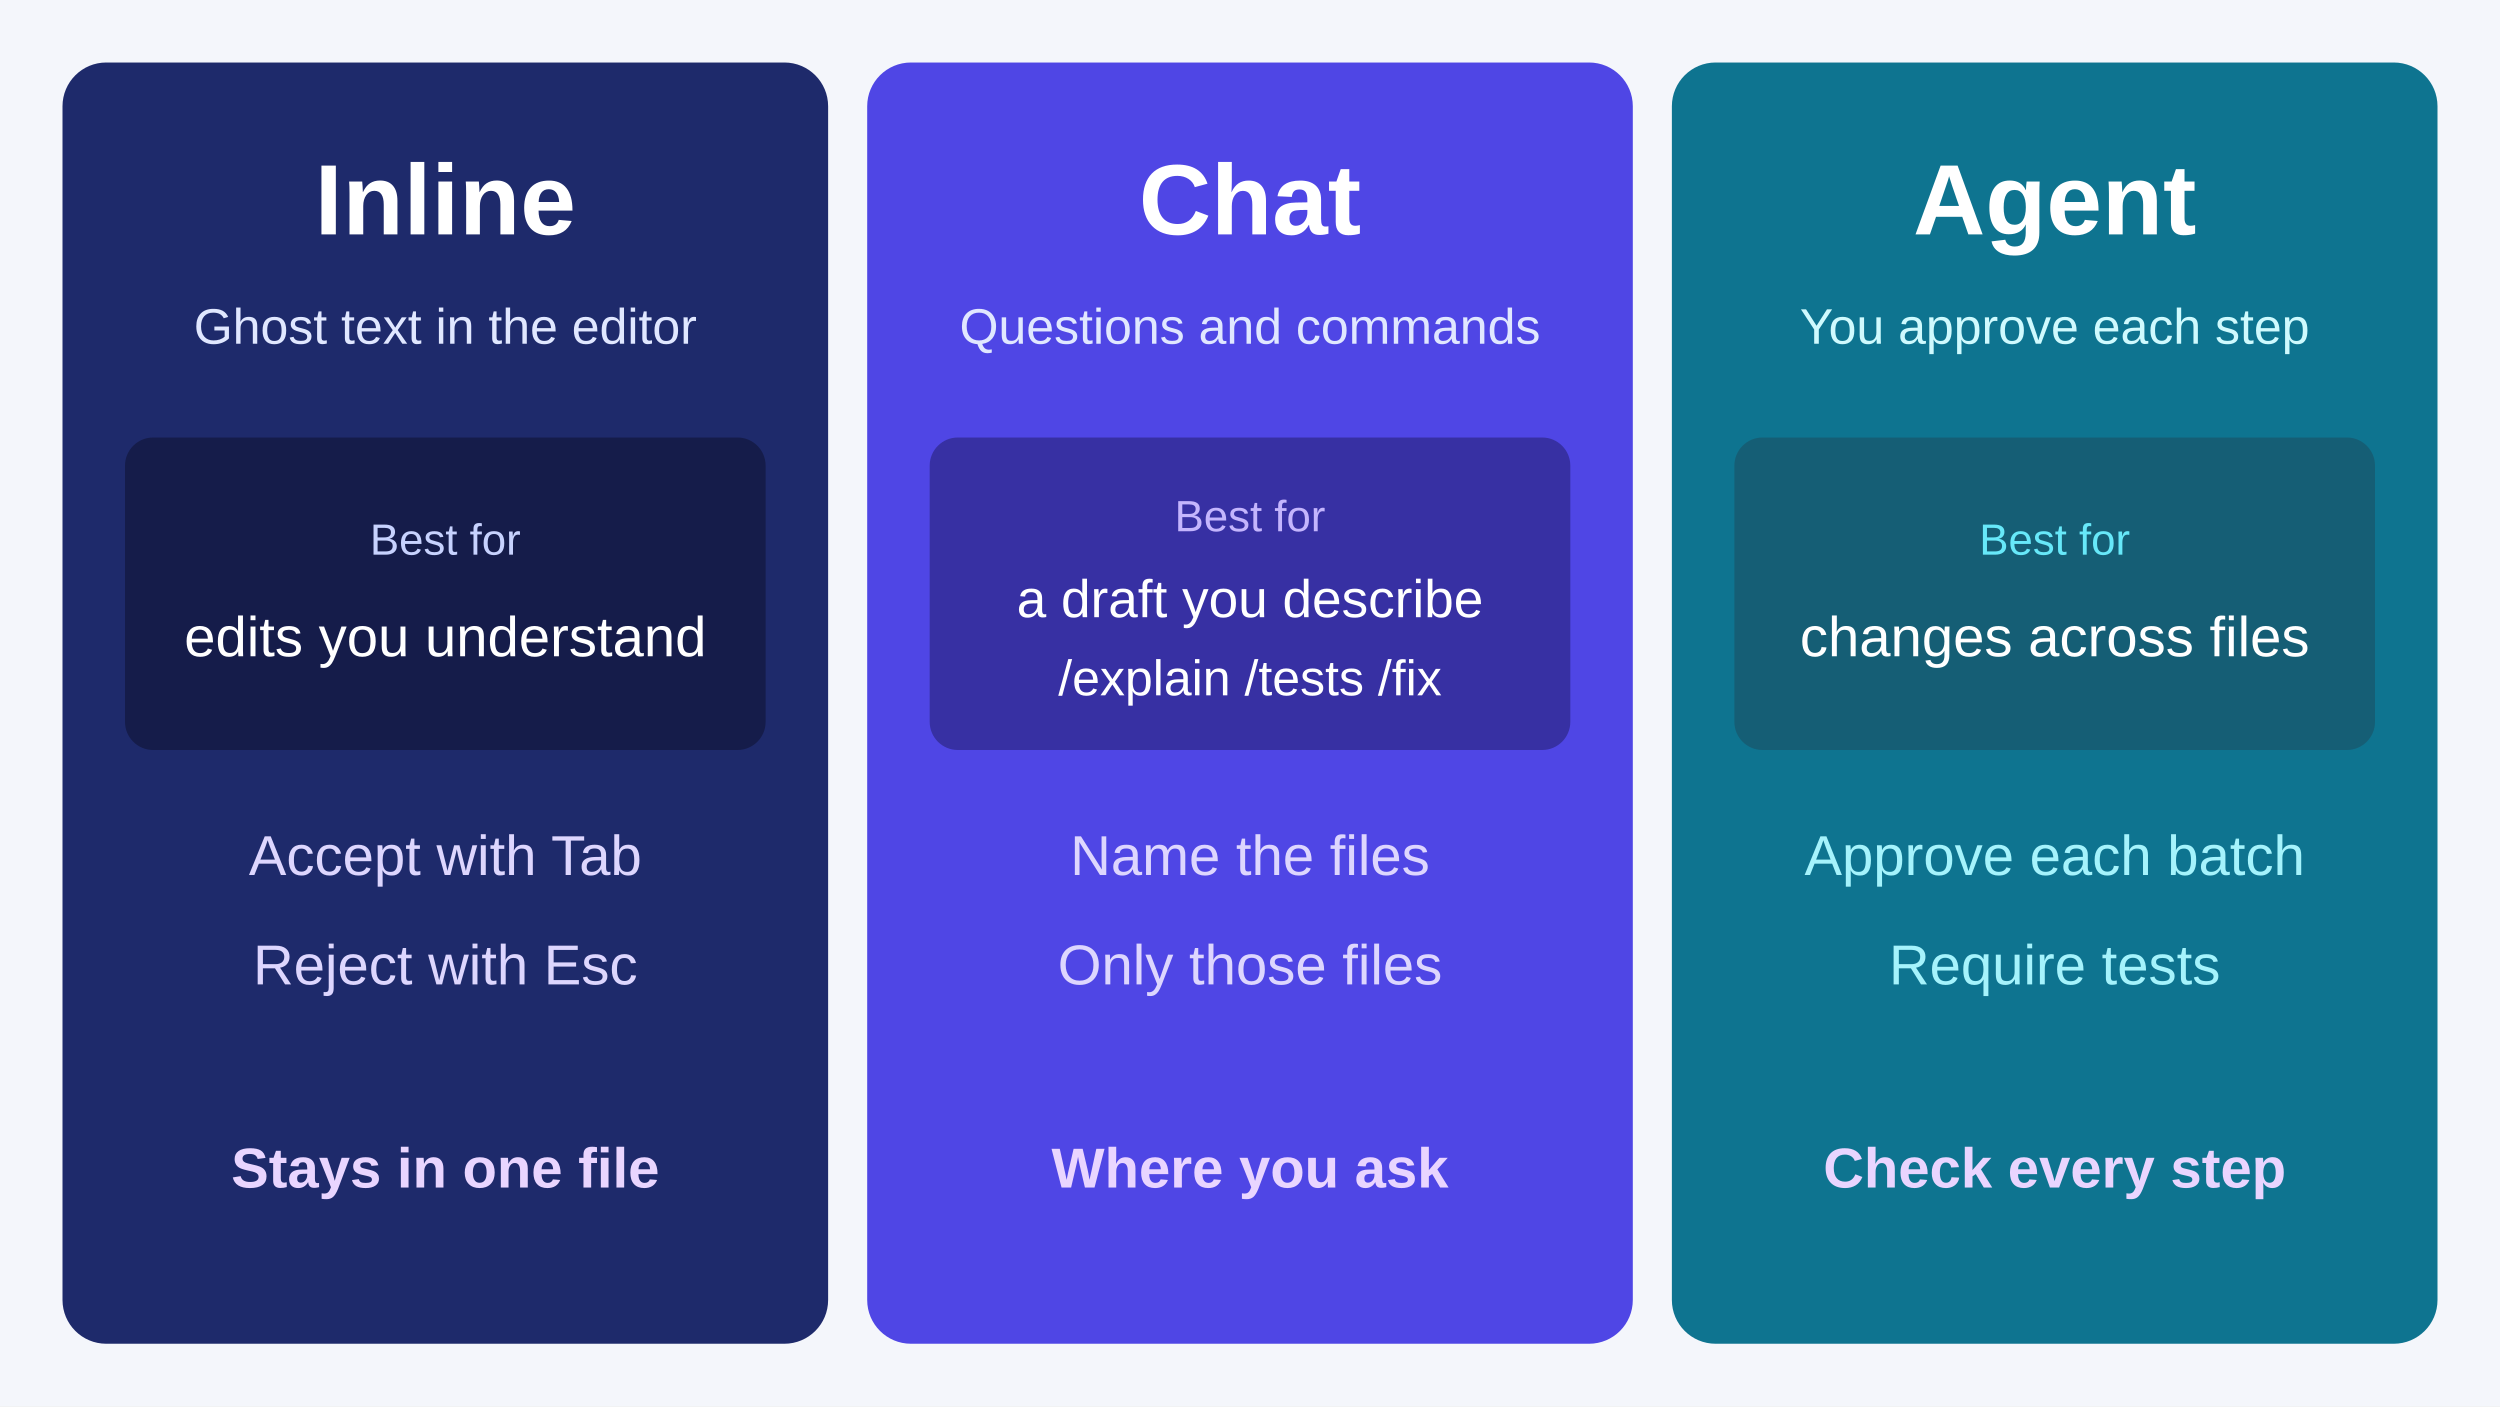
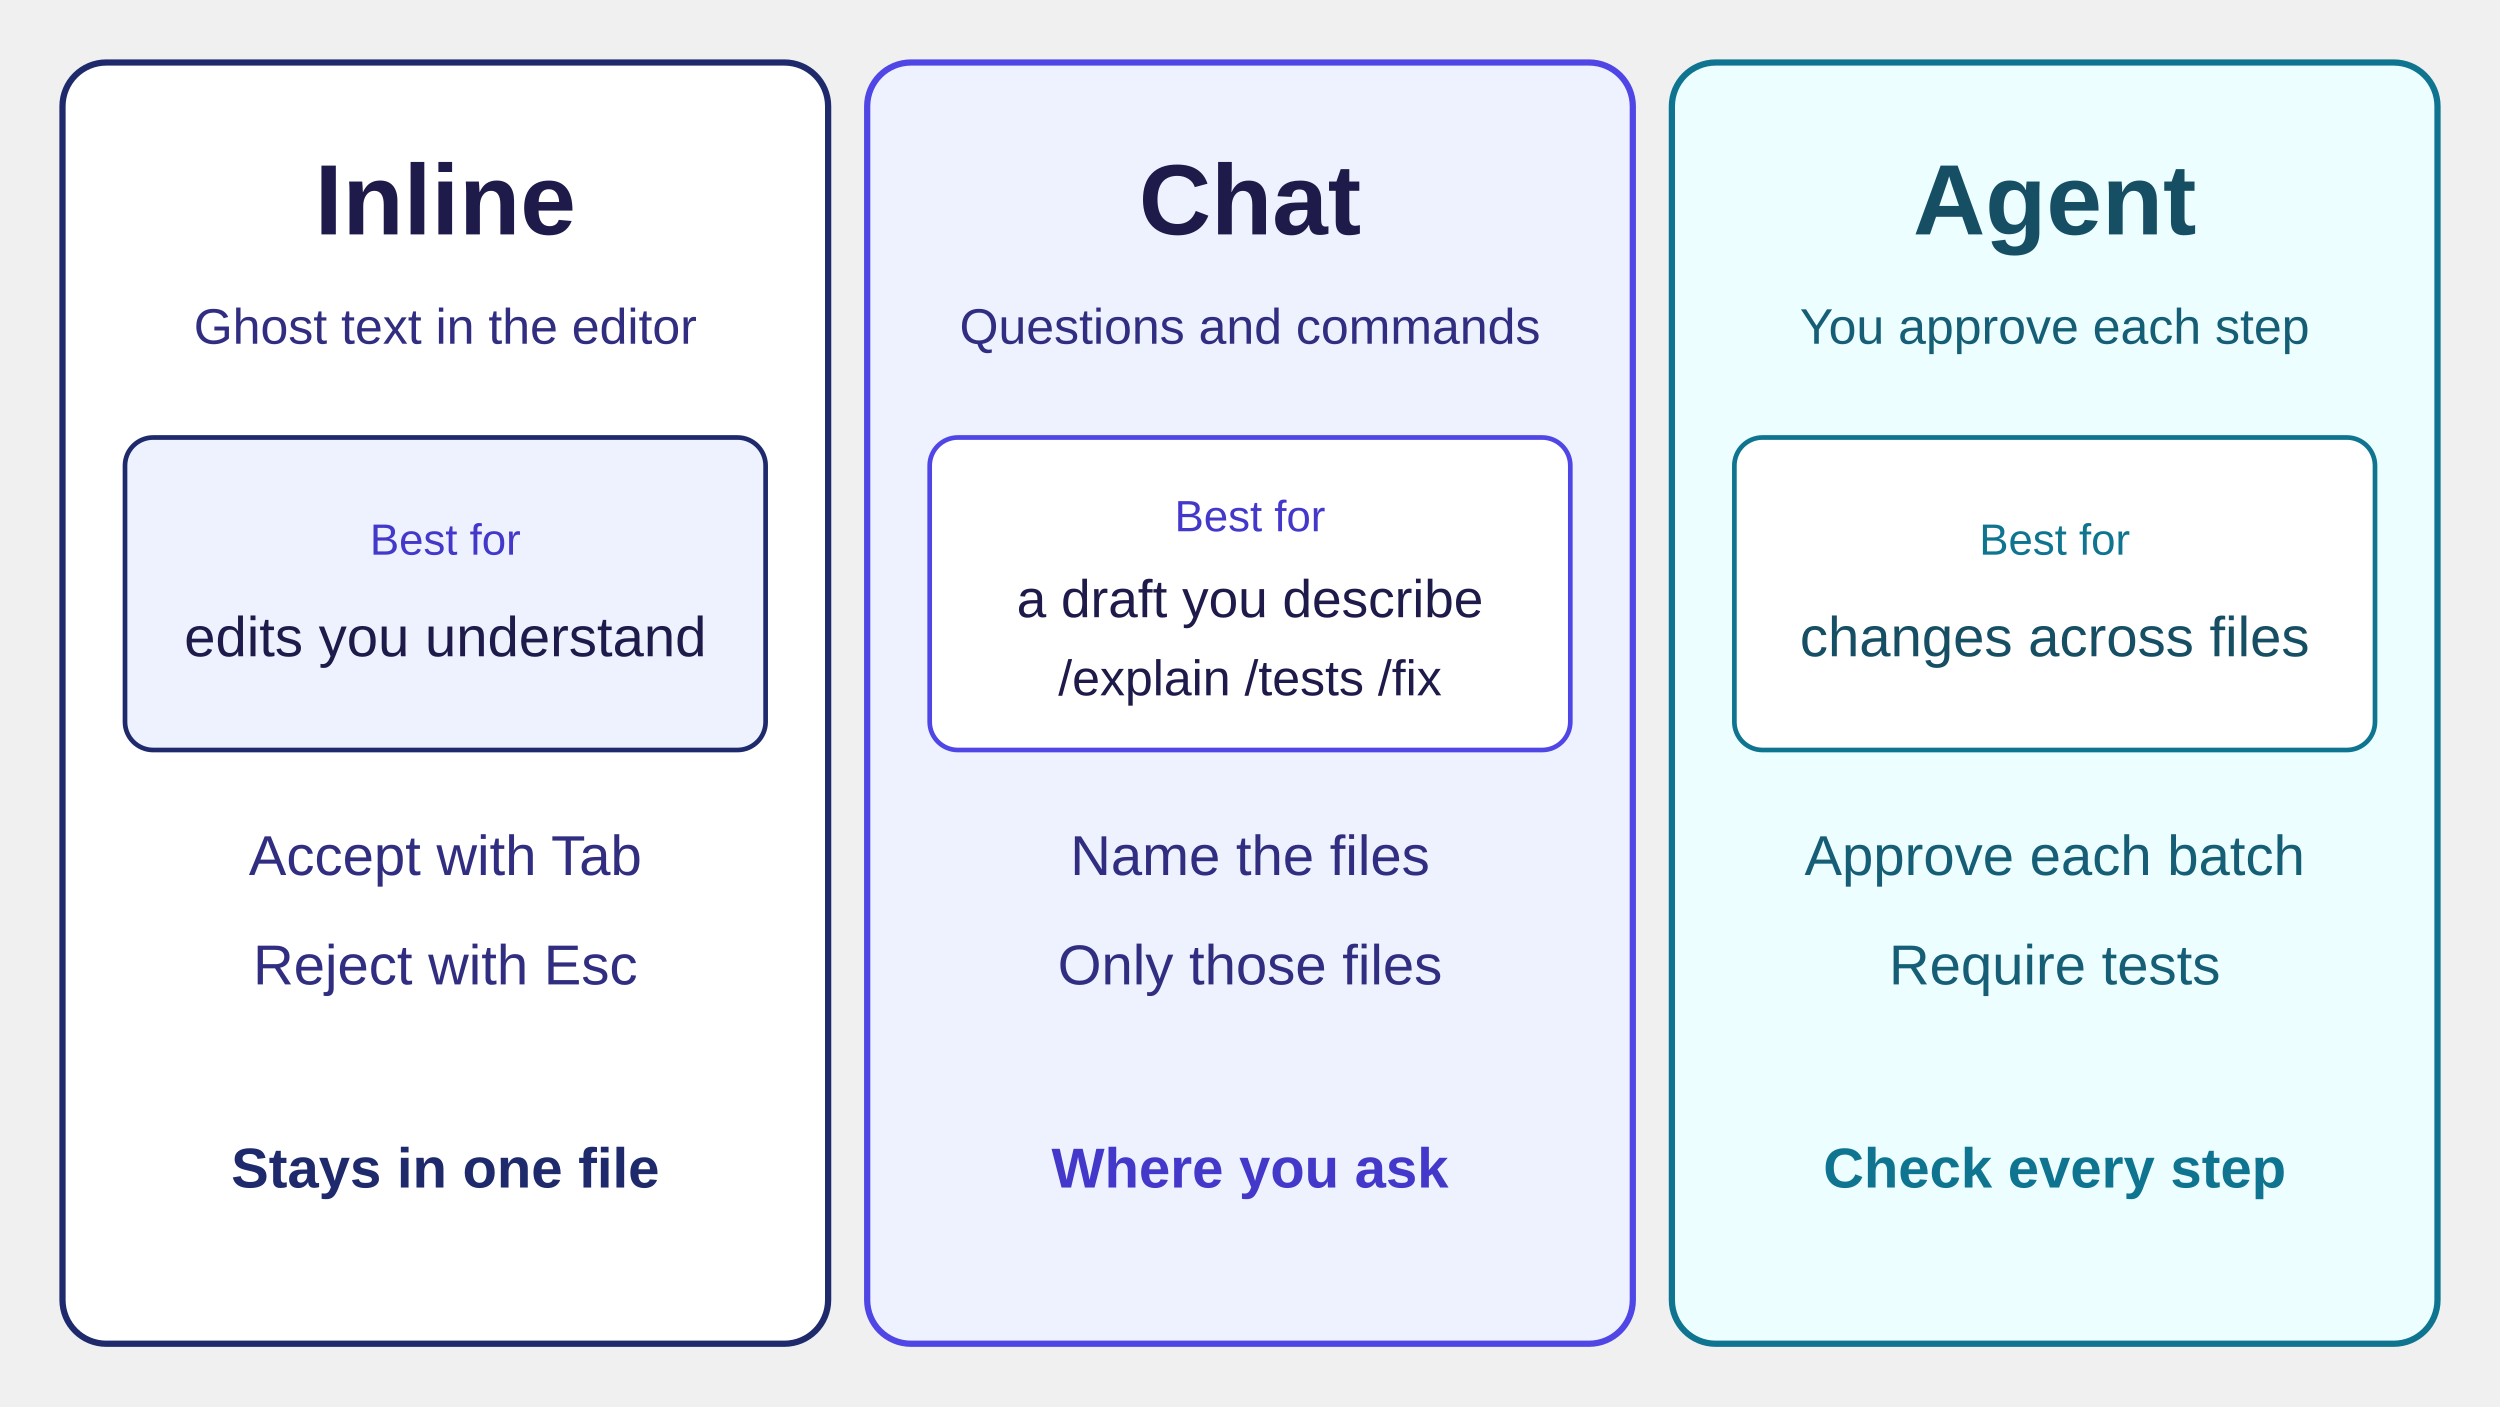
<svg xmlns="http://www.w3.org/2000/svg" width="1600" height="900" viewBox="0 0 1600 900" role="img" aria-label="Inline, Chat, and Agent in VS Code">
-   <rect width="1600" height="900" fill="#F4F6FB" />
-   <rect x="40" y="40" width="490" height="820" rx="28" fill="#1E2A6B" />
-   <text x="285" y="150" text-anchor="middle" fill="#ffffff" font-family="Arial, Helvetica, sans-serif" font-size="64" font-weight="700">Inline</text>
-   <text x="285" y="220" text-anchor="middle" fill="#E0E7FF" font-family="Arial, Helvetica, sans-serif" font-size="32">Ghost text in the editor</text>
-   <rect x="80" y="280" width="410" height="200" rx="18" fill="#151C4A" />
-   <text x="285" y="355" text-anchor="middle" fill="#C7D2FE" font-family="Arial, Helvetica, sans-serif" font-size="28">Best for</text>
-   <text x="285" y="420" text-anchor="middle" fill="#ffffff" font-family="Arial, Helvetica, sans-serif" font-size="36">edits you understand</text>
-   <text x="285" y="560" text-anchor="middle" fill="#DDD6FE" font-family="Arial, Helvetica, sans-serif" font-size="36">Accept with Tab</text>
-   <text x="285" y="630" text-anchor="middle" fill="#DDD6FE" font-family="Arial, Helvetica, sans-serif" font-size="36">Reject with Esc</text>
-   <text x="285" y="760" text-anchor="middle" fill="#E9D5FF" font-family="Arial, Helvetica, sans-serif" font-size="36" font-weight="700">Stays in one file</text>
-   <rect x="555" y="40" width="490" height="820" rx="28" fill="#4F46E5" />
-   <text x="800" y="150" text-anchor="middle" fill="#ffffff" font-family="Arial, Helvetica, sans-serif" font-size="64" font-weight="700">Chat</text>
-   <text x="800" y="220" text-anchor="middle" fill="#E0E7FF" font-family="Arial, Helvetica, sans-serif" font-size="32">Questions and commands</text>
-   <rect x="595" y="280" width="410" height="200" rx="18" fill="#3730A3" />
-   <text x="800" y="340" text-anchor="middle" fill="#C4B5FD" font-family="Arial, Helvetica, sans-serif" font-size="28">Best for</text>
-   <text x="800" y="395" text-anchor="middle" fill="#ffffff" font-family="Arial, Helvetica, sans-serif" font-size="34">a draft you describe</text>
-   <text x="800" y="445" text-anchor="middle" fill="#ffffff" font-family="Arial, Helvetica, sans-serif" font-size="32">/explain /tests /fix</text>
-   <text x="800" y="560" text-anchor="middle" fill="#DDD6FE" font-family="Arial, Helvetica, sans-serif" font-size="36">Name the files</text>
-   <text x="800" y="630" text-anchor="middle" fill="#DDD6FE" font-family="Arial, Helvetica, sans-serif" font-size="36">Only those files</text>
-   <text x="800" y="760" text-anchor="middle" fill="#E9D5FF" font-family="Arial, Helvetica, sans-serif" font-size="36" font-weight="700">Where you ask</text>
-   <rect x="1070" y="40" width="490" height="820" rx="28" fill="#0E7490" />
-   <text x="1315" y="150" text-anchor="middle" fill="#ffffff" font-family="Arial, Helvetica, sans-serif" font-size="64" font-weight="700">Agent</text>
-   <text x="1315" y="220" text-anchor="middle" fill="#CFFAFE" font-family="Arial, Helvetica, sans-serif" font-size="32">You approve each step</text>
-   <rect x="1110" y="280" width="410" height="200" rx="18" fill="#155E75" />
-   <text x="1315" y="355" text-anchor="middle" fill="#67E8F9" font-family="Arial, Helvetica, sans-serif" font-size="28">Best for</text>
-   <text x="1315" y="420" text-anchor="middle" fill="#ffffff" font-family="Arial, Helvetica, sans-serif" font-size="36">changes across files</text>
-   <text x="1315" y="560" text-anchor="middle" fill="#A5F3FC" font-family="Arial, Helvetica, sans-serif" font-size="36">Approve each batch</text>
-   <text x="1315" y="630" text-anchor="middle" fill="#A5F3FC" font-family="Arial, Helvetica, sans-serif" font-size="36">Require tests</text>
-   <text x="1315" y="760" text-anchor="middle" fill="#E9D5FF" font-family="Arial, Helvetica, sans-serif" font-size="36" font-weight="700">Check every step</text>
+   <rect x="40" y="40" width="490" height="820" rx="28" fill="#FFFFFF" stroke="#1E2A6B" stroke-width="4" />
+   <text x="285" y="150" text-anchor="middle" fill="#1E1B4B" font-family="Arial, Helvetica, sans-serif" font-size="64" font-weight="700">Inline</text>
+   <text x="285" y="220" text-anchor="middle" fill="#312E81" font-family="Arial, Helvetica, sans-serif" font-size="32">Ghost text in the editor</text>
+   <rect x="80" y="280" width="410" height="200" rx="18" fill="#EEF2FF" stroke="#1E2A6B" stroke-width="3" />
+   <text x="285" y="355" text-anchor="middle" fill="#4338CA" font-family="Arial, Helvetica, sans-serif" font-size="28">Best for</text>
+   <text x="285" y="420" text-anchor="middle" fill="#1E1B4B" font-family="Arial, Helvetica, sans-serif" font-size="36">edits you understand</text>
+   <text x="285" y="560" text-anchor="middle" fill="#312E81" font-family="Arial, Helvetica, sans-serif" font-size="36">Accept with Tab</text>
+   <text x="285" y="630" text-anchor="middle" fill="#312E81" font-family="Arial, Helvetica, sans-serif" font-size="36">Reject with Esc</text>
+   <text x="285" y="760" text-anchor="middle" fill="#1E2A6B" font-family="Arial, Helvetica, sans-serif" font-size="36" font-weight="700">Stays in one file</text>
+   <rect x="555" y="40" width="490" height="820" rx="28" fill="#EEF2FF" stroke="#4F46E5" stroke-width="4" />
+   <text x="800" y="150" text-anchor="middle" fill="#1E1B4B" font-family="Arial, Helvetica, sans-serif" font-size="64" font-weight="700">Chat</text>
+   <text x="800" y="220" text-anchor="middle" fill="#312E81" font-family="Arial, Helvetica, sans-serif" font-size="32">Questions and commands</text>
+   <rect x="595" y="280" width="410" height="200" rx="18" fill="#FFFFFF" stroke="#4F46E5" stroke-width="3" />
+   <text x="800" y="340" text-anchor="middle" fill="#4338CA" font-family="Arial, Helvetica, sans-serif" font-size="28">Best for</text>
+   <text x="800" y="395" text-anchor="middle" fill="#1E1B4B" font-family="Arial, Helvetica, sans-serif" font-size="34">a draft you describe</text>
+   <text x="800" y="445" text-anchor="middle" fill="#1E1B4B" font-family="Arial, Helvetica, sans-serif" font-size="32">/explain /tests /fix</text>
+   <text x="800" y="560" text-anchor="middle" fill="#312E81" font-family="Arial, Helvetica, sans-serif" font-size="36">Name the files</text>
+   <text x="800" y="630" text-anchor="middle" fill="#312E81" font-family="Arial, Helvetica, sans-serif" font-size="36">Only those files</text>
+   <text x="800" y="760" text-anchor="middle" fill="#4338CA" font-family="Arial, Helvetica, sans-serif" font-size="36" font-weight="700">Where you ask</text>
+   <rect x="1070" y="40" width="490" height="820" rx="28" fill="#ECFEFF" stroke="#0E7490" stroke-width="4" />
+   <text x="1315" y="150" text-anchor="middle" fill="#164E63" font-family="Arial, Helvetica, sans-serif" font-size="64" font-weight="700">Agent</text>
+   <text x="1315" y="220" text-anchor="middle" fill="#155E75" font-family="Arial, Helvetica, sans-serif" font-size="32">You approve each step</text>
+   <rect x="1110" y="280" width="410" height="200" rx="18" fill="#FFFFFF" stroke="#0E7490" stroke-width="3" />
+   <text x="1315" y="355" text-anchor="middle" fill="#0E7490" font-family="Arial, Helvetica, sans-serif" font-size="28">Best for</text>
+   <text x="1315" y="420" text-anchor="middle" fill="#164E63" font-family="Arial, Helvetica, sans-serif" font-size="36">changes across files</text>
+   <text x="1315" y="560" text-anchor="middle" fill="#155E75" font-family="Arial, Helvetica, sans-serif" font-size="36">Approve each batch</text>
+   <text x="1315" y="630" text-anchor="middle" fill="#155E75" font-family="Arial, Helvetica, sans-serif" font-size="36">Require tests</text>
+   <text x="1315" y="760" text-anchor="middle" fill="#0E7490" font-family="Arial, Helvetica, sans-serif" font-size="36" font-weight="700">Check every step</text>
</svg>
